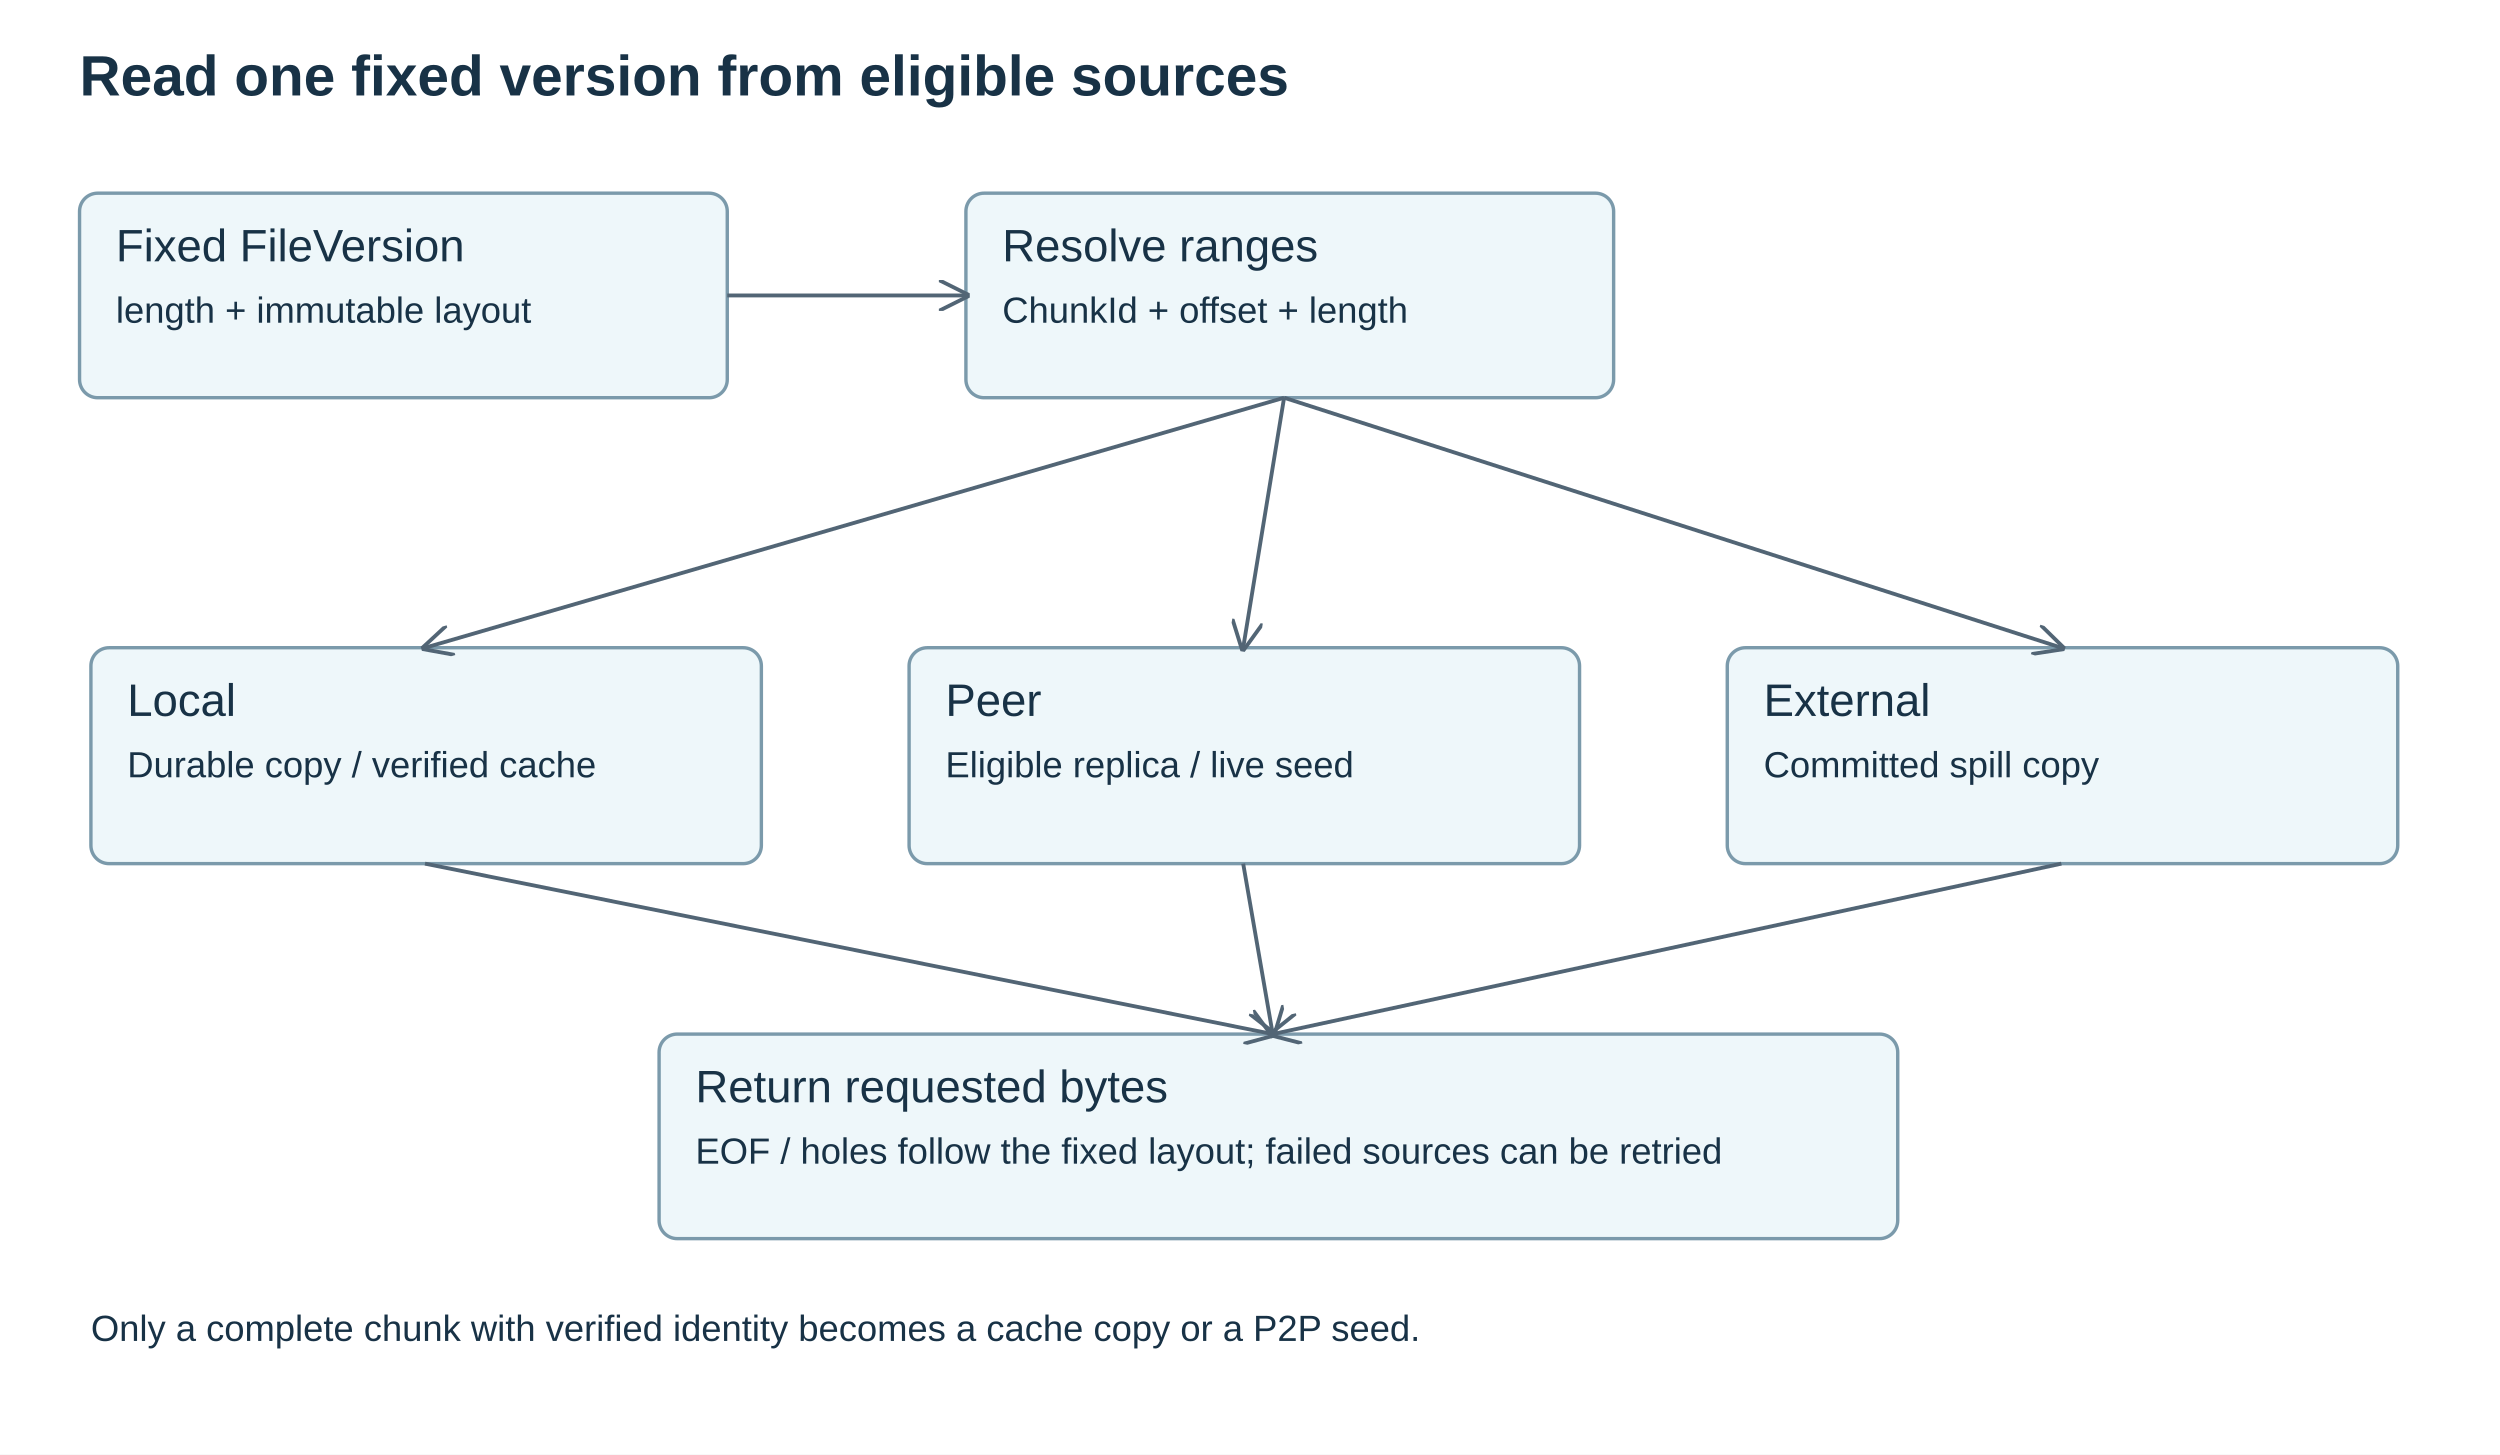
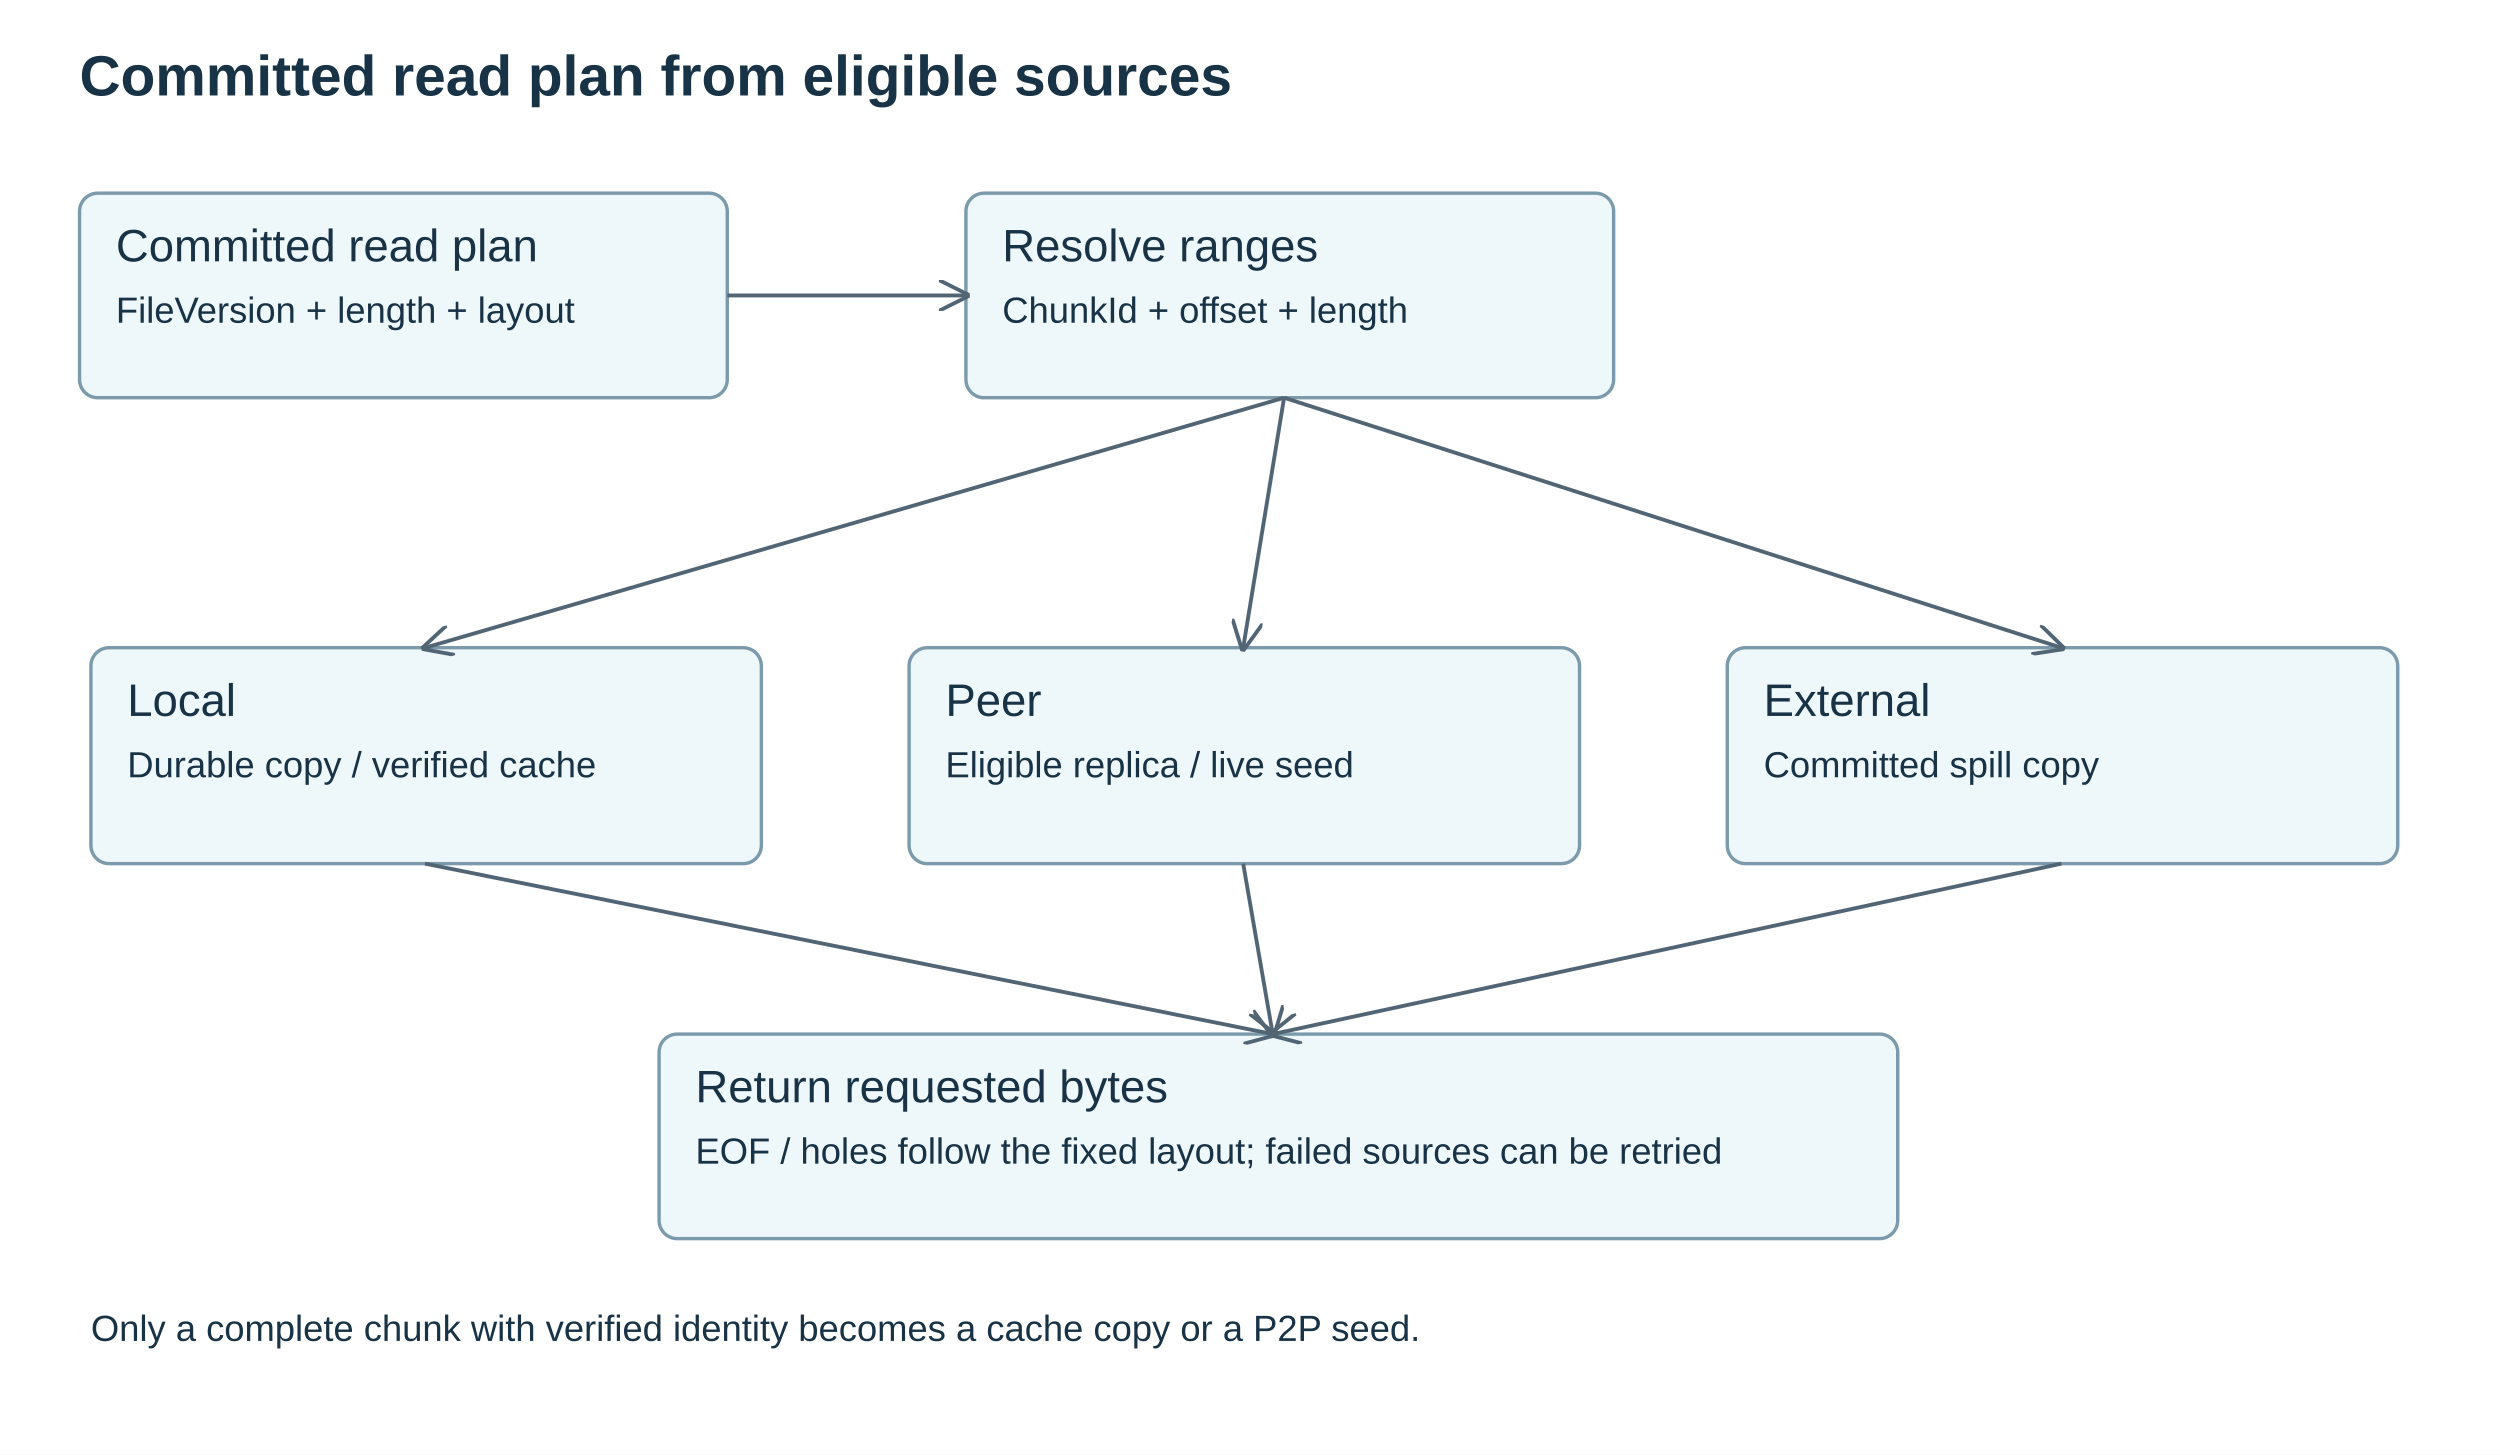
<svg xmlns="http://www.w3.org/2000/svg" width="1100" height="640" viewBox="0 0 1100 640" role="img">
  <defs>
    <marker id="arrow" markerWidth="8" markerHeight="8" refX="7" refY="4" orient="auto-start-reverse">
      <path d="M0 0 L8 4 L0 8" fill="none" stroke="#526575" />
    </marker>
  </defs>
  <rect width="1100" height="640" fill="white" />
  <style>text{font-family:Arial,sans-serif;fill:#183246}.small{font-size:16px}.label{font-size:20px}.title{font-size:25px;font-weight:bold}.mono{font-family:Menlo,monospace;font-size:15px}</style>
-   <text x="35" y="42" class="title" text-anchor="start">Read one fixed version from eligible sources</text>
+   <text x="35" y="42" class="title" text-anchor="start">Committed read plan from eligible sources</text>
  <rect x="35" y="85" width="285" height="90" rx="8" fill="#eef7fa" stroke="#7b9aab" stroke-width="1.5" />
-   <text x="51" y="115" class="label" text-anchor="start">Fixed FileVersion</text>
-   <text x="51" y="142" class="small" text-anchor="start">length + immutable layout</text>
+   <text x="51" y="115" class="label" text-anchor="start">Committed read plan</text>
+   <text x="51" y="142" class="small" text-anchor="start">FileVersion + length + layout</text>
  <rect x="425" y="85" width="285" height="90" rx="8" fill="#eef7fa" stroke="#7b9aab" stroke-width="1.5" />
  <text x="441" y="115" class="label" text-anchor="start">Resolve ranges</text>
  <text x="441" y="142" class="small" text-anchor="start">ChunkId + offset + length</text>
  <path d="M320 130 L425 130" stroke="#526575" fill="none" stroke-width="1.7" marker-end="url(#arrow)" />
  <rect x="40" y="285" width="295" height="95" rx="8" fill="#eef7fa" stroke="#7b9aab" stroke-width="1.5" />
  <text x="56" y="315" class="label" text-anchor="start">Local</text>
  <text x="56" y="342" class="small" text-anchor="start">Durable copy / verified cache</text>
  <path d="M565 175 L187 285" stroke="#526575" fill="none" stroke-width="1.7" marker-end="url(#arrow)" />
  <rect x="400" y="285" width="295" height="95" rx="8" fill="#eef7fa" stroke="#7b9aab" stroke-width="1.5" />
  <text x="416" y="315" class="label" text-anchor="start">Peer</text>
  <text x="416" y="342" class="small" text-anchor="start">Eligible replica / live seed</text>
  <path d="M565 175 L547 285" stroke="#526575" fill="none" stroke-width="1.7" marker-end="url(#arrow)" />
  <rect x="760" y="285" width="295" height="95" rx="8" fill="#eef7fa" stroke="#7b9aab" stroke-width="1.5" />
  <text x="776" y="315" class="label" text-anchor="start">External</text>
  <text x="776" y="342" class="small" text-anchor="start">Committed spill copy</text>
  <path d="M565 175 L907 285" stroke="#526575" fill="none" stroke-width="1.7" marker-end="url(#arrow)" />
  <rect x="290" y="455" width="545" height="90" rx="8" fill="#eef7fa" stroke="#7b9aab" stroke-width="1.5" />
  <text x="306" y="485" class="label" text-anchor="start">Return requested bytes</text>
  <text x="306" y="512" class="small" text-anchor="start">EOF / holes follow the fixed layout; failed sources can be retried</text>
  <path d="M187 380 L560 455" stroke="#526575" fill="none" stroke-width="1.7" marker-end="url(#arrow)" />
  <path d="M547 380 L560 455" stroke="#526575" fill="none" stroke-width="1.7" marker-end="url(#arrow)" />
  <path d="M907 380 L560 455" stroke="#526575" fill="none" stroke-width="1.7" marker-end="url(#arrow)" />
  <text x="40" y="590" class="small" text-anchor="start">Only a complete chunk with verified identity becomes a cache copy or a P2P seed.</text>
</svg>
